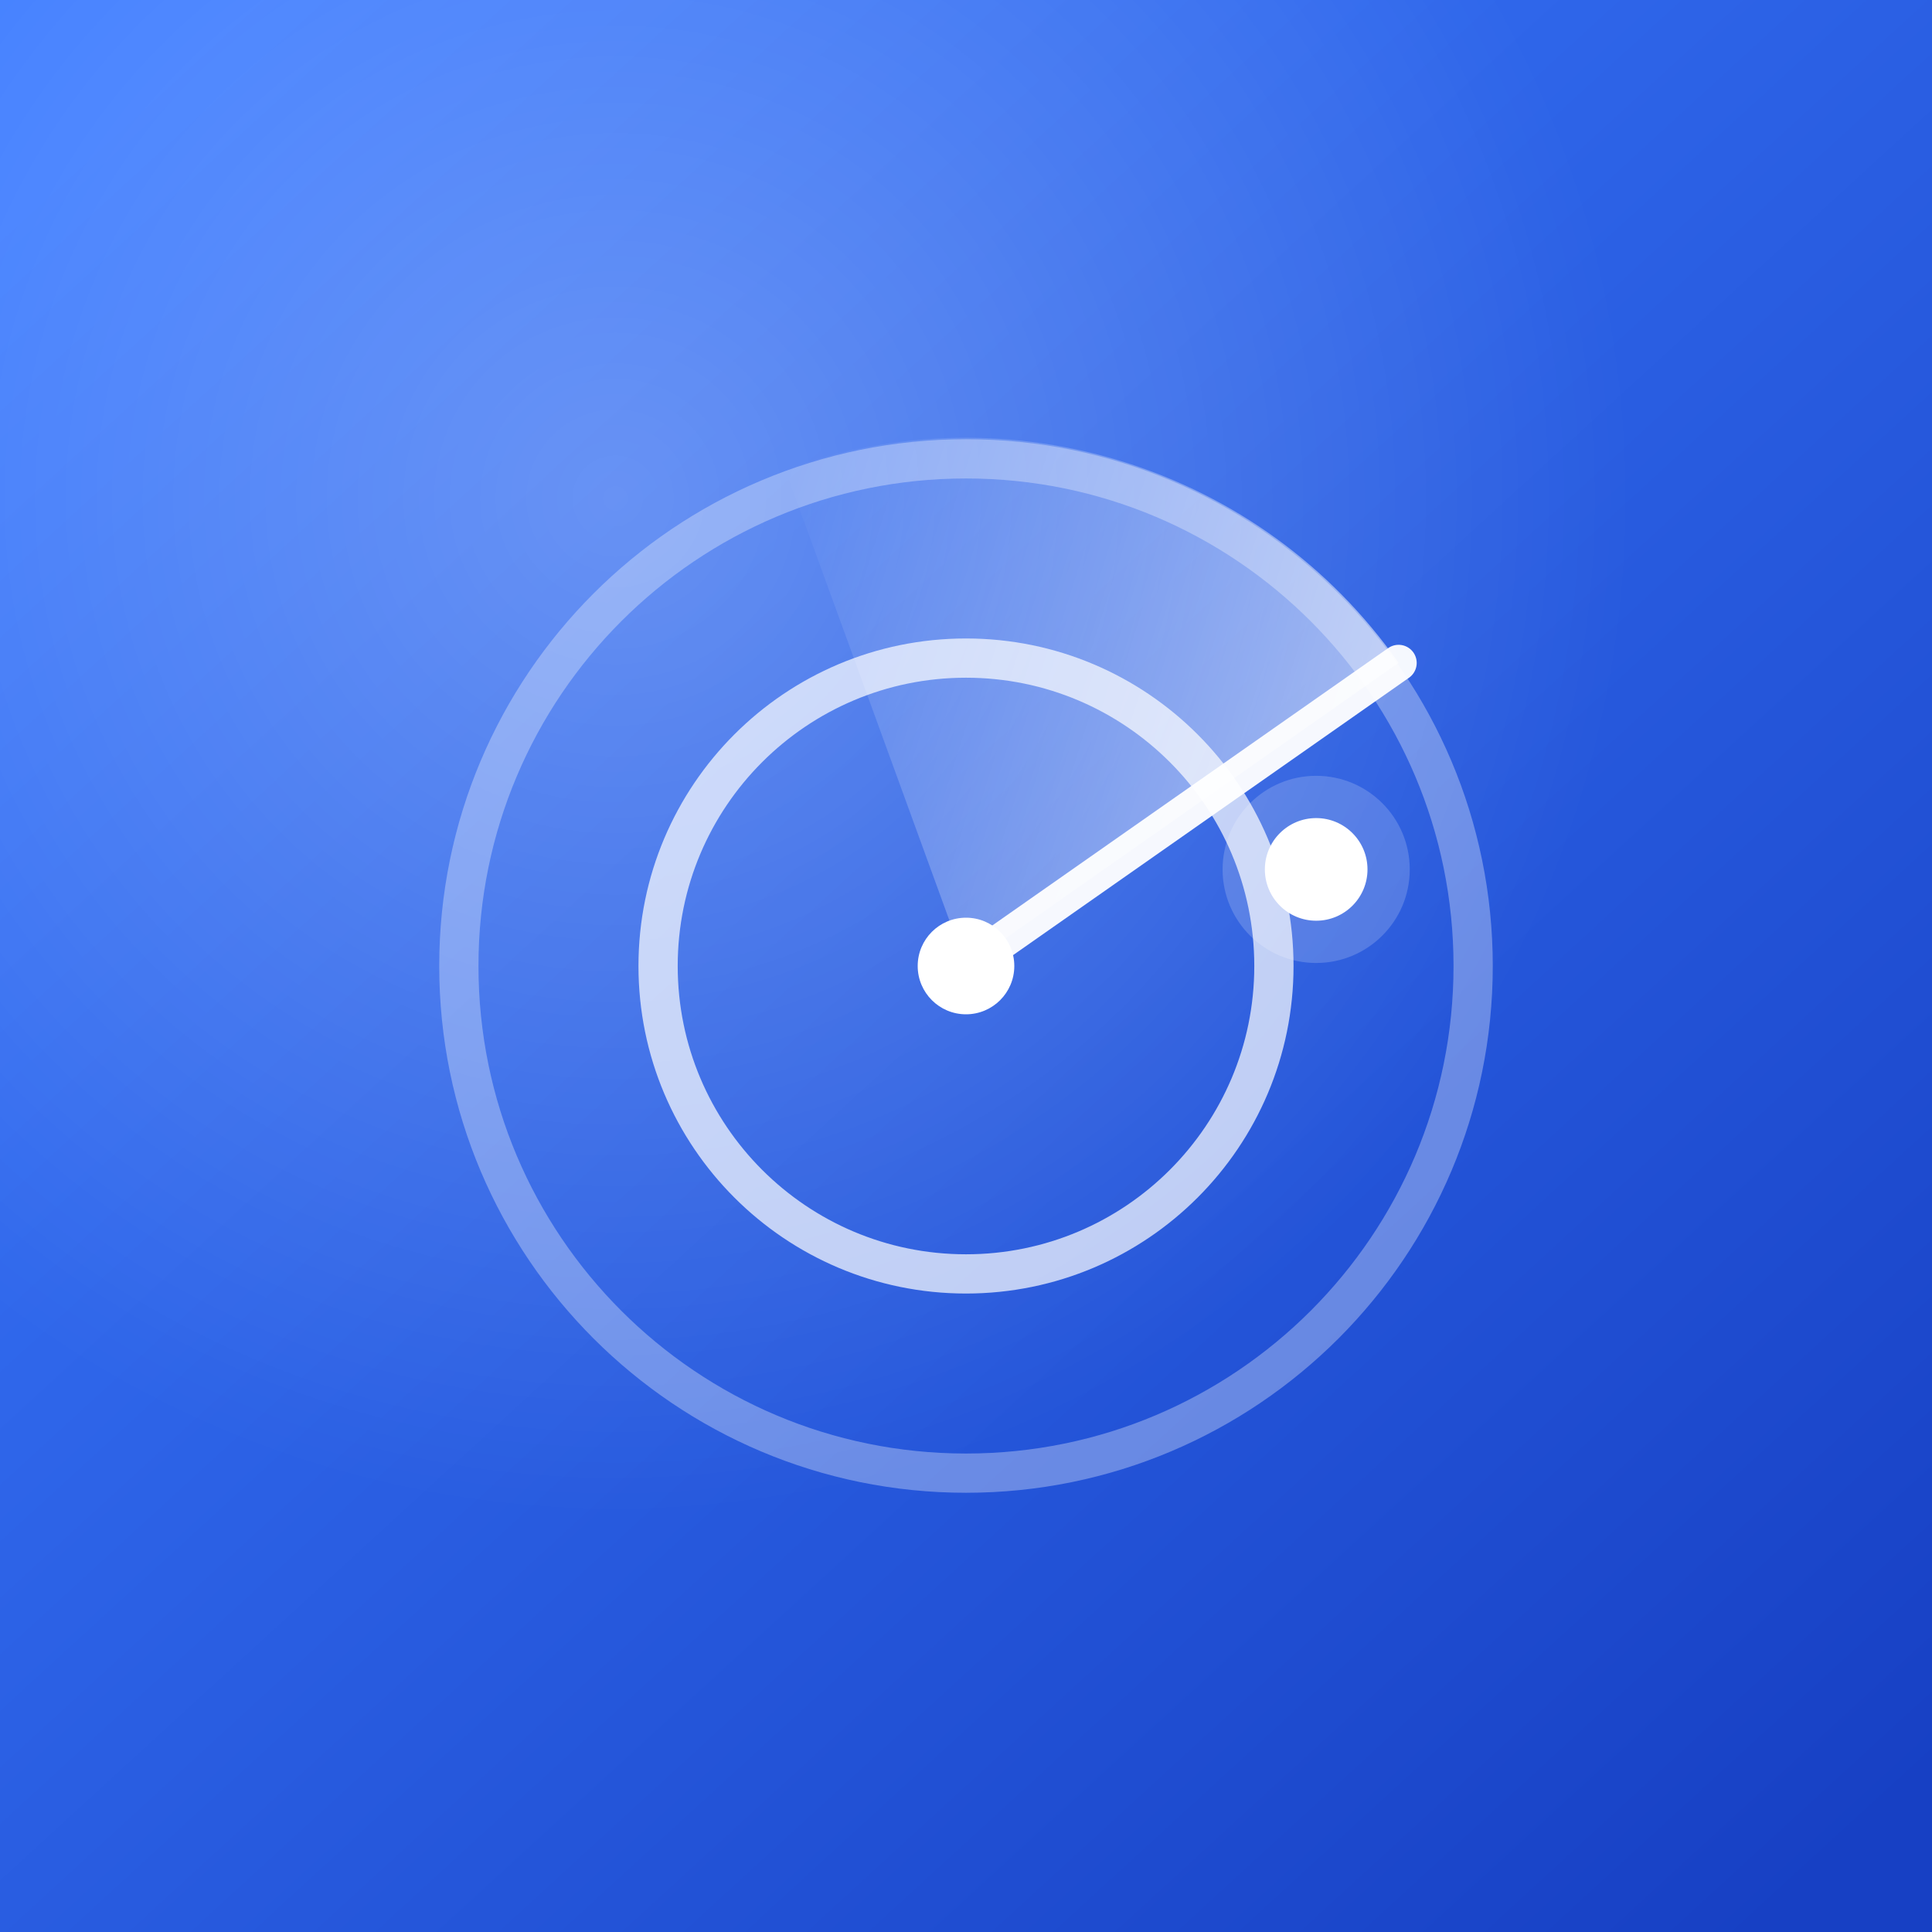
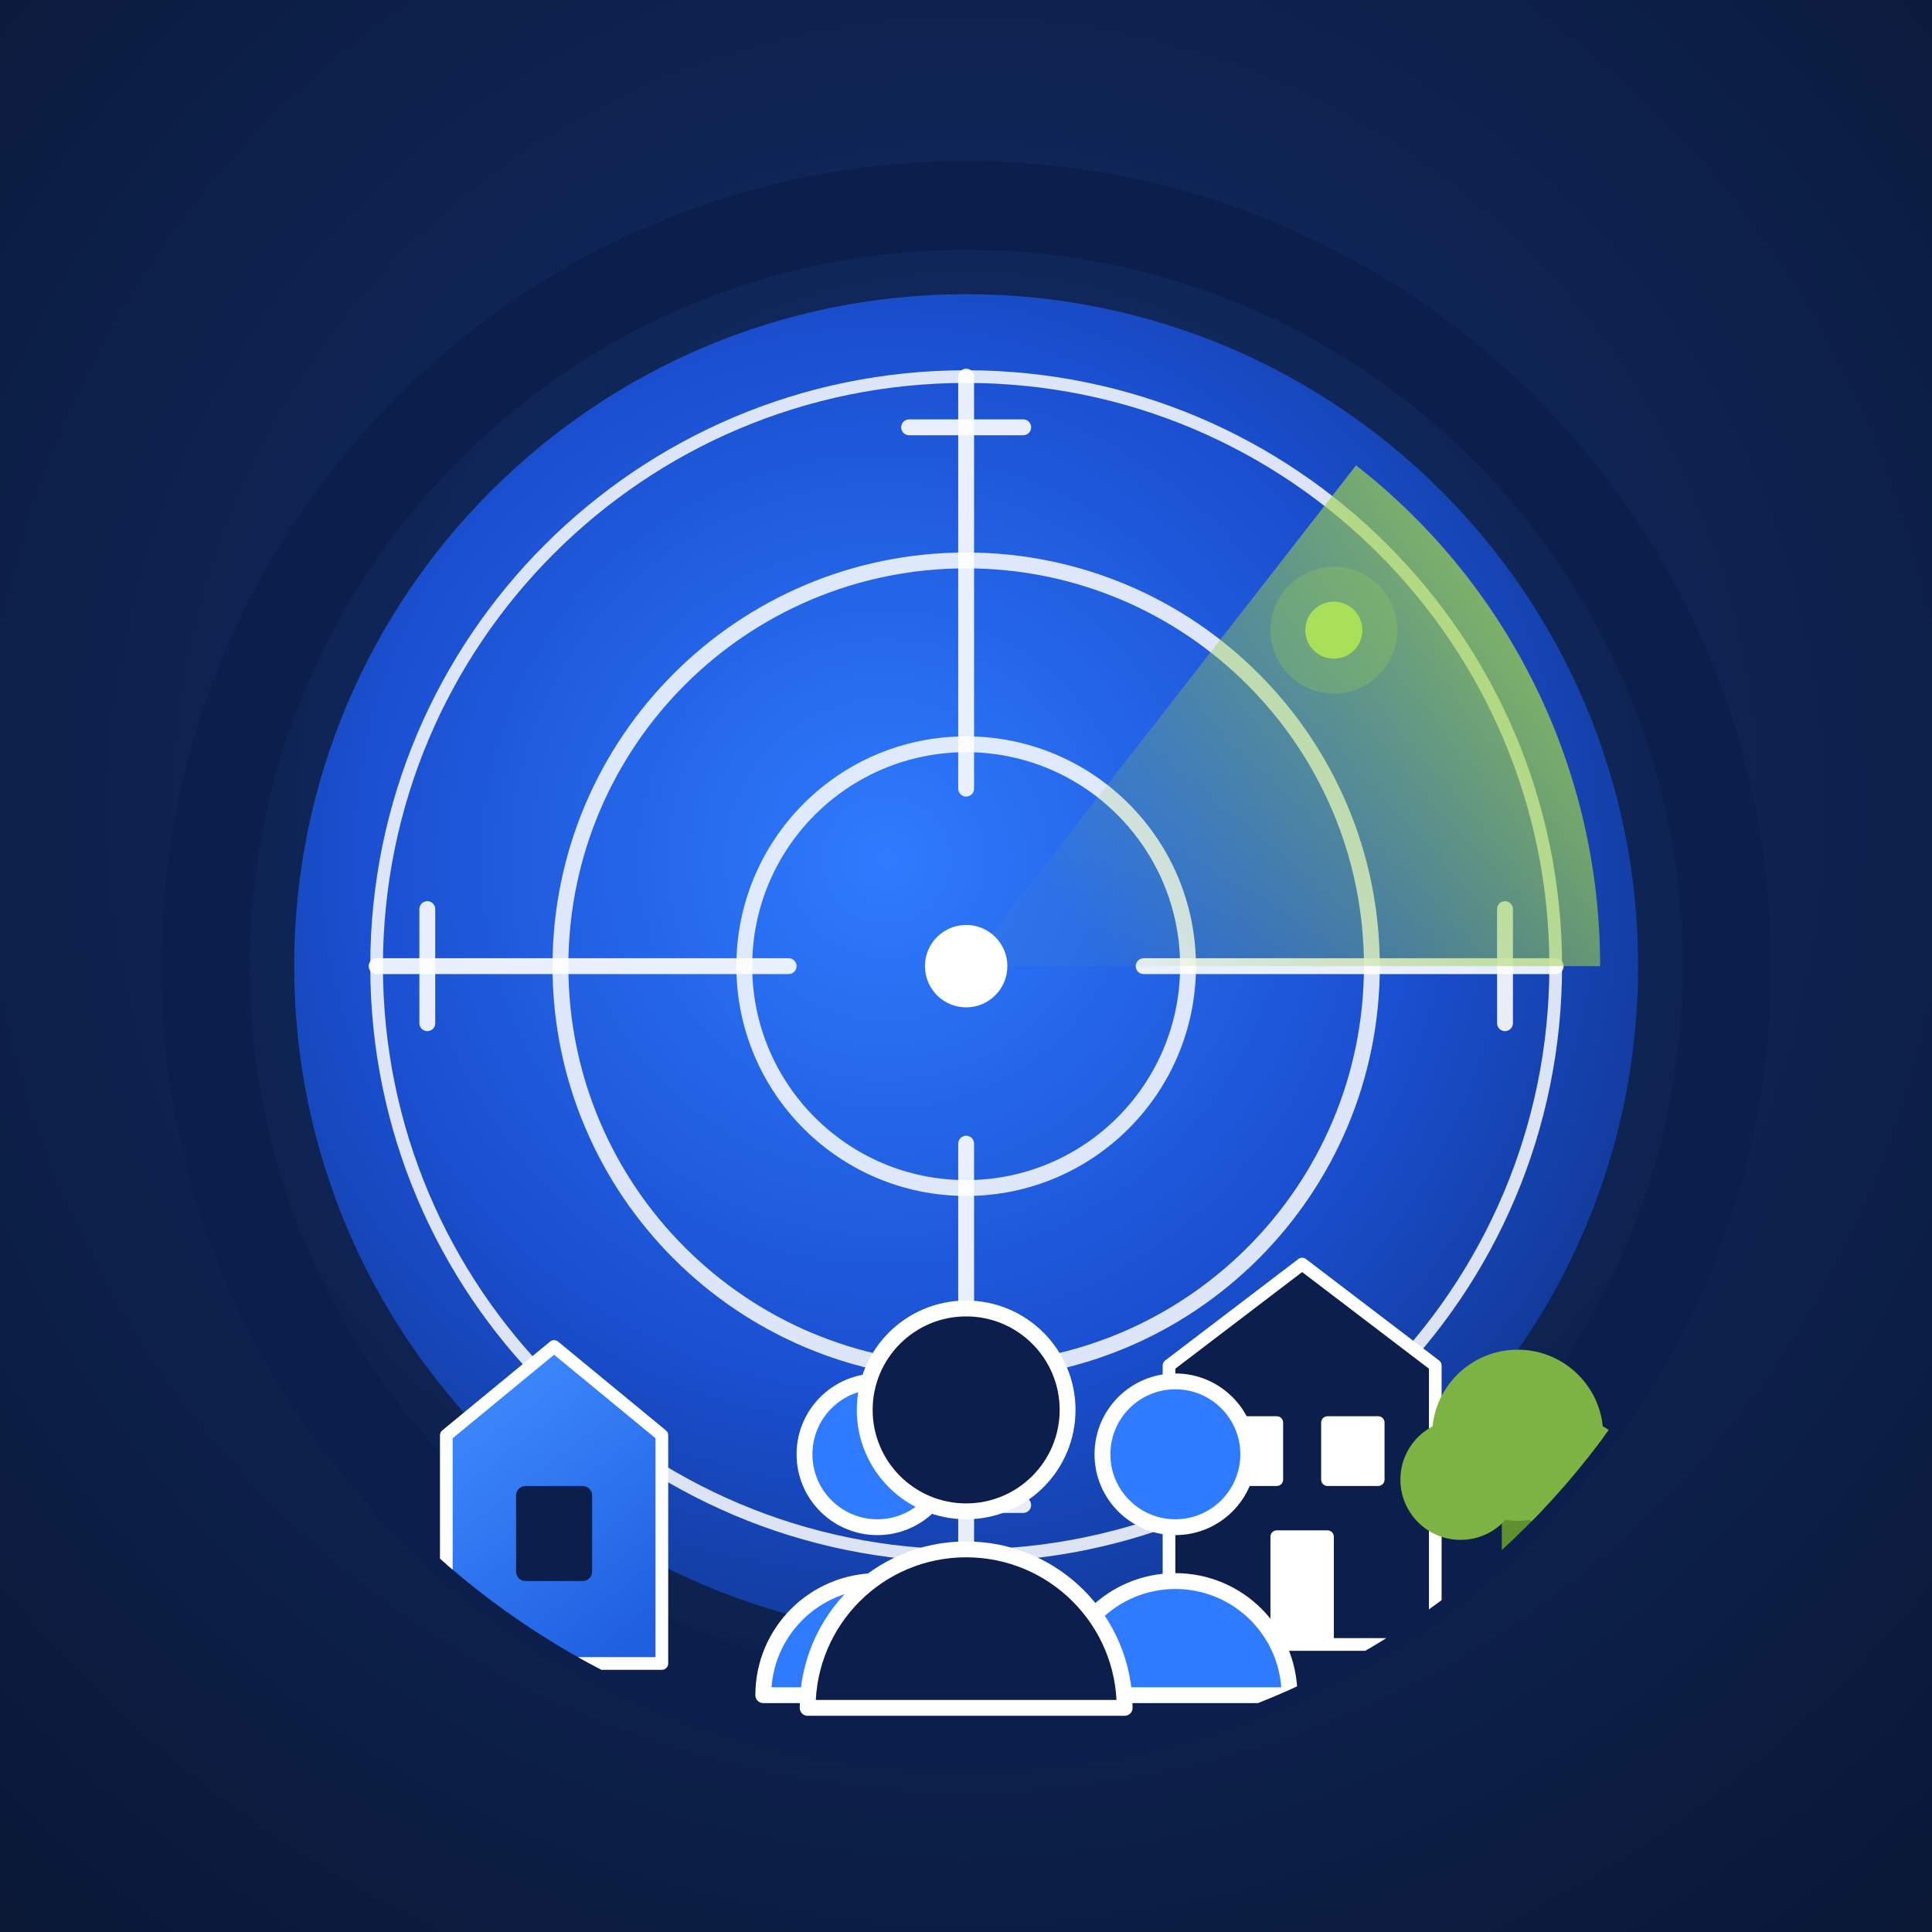
<svg xmlns="http://www.w3.org/2000/svg" width="512" height="512" viewBox="0 0 512 512" fill="none">
  <defs>
-     <linearGradient id="mbg" x1="40" y1="20" x2="480" y2="500" gradientUnits="userSpaceOnUse">
-       <stop offset="0" stop-color="#3C7BFF" />
-       <stop offset="1" stop-color="#1740C4" />
-     </linearGradient>
-     <radialGradient id="mglow" cx="0.32" cy="0.26" r="0.95">
-       <stop offset="0" stop-color="#ffffff" stop-opacity="0.26" />
-       <stop offset="0.55" stop-color="#ffffff" stop-opacity="0" />
+     <radialGradient id="mbg" cx="0.5" cy="0.42" r="0.75">
+       <stop offset="0" stop-color="#122f6e" />
+       <stop offset="1" stop-color="#0a1836" />
    </radialGradient>
-     <linearGradient id="msweep" x1="399" y1="156" x2="196" y2="92" gradientUnits="userSpaceOnUse">
-       <stop offset="0" stop-color="#ffffff" stop-opacity="0.55" />
-       <stop offset="1" stop-color="#ffffff" stop-opacity="0" />
-     </linearGradient>
  </defs>
  <rect width="512" height="512" fill="url(#mbg)" />
-   <rect width="512" height="512" fill="url(#mglow)" />
-   <g transform="translate(51.2,51.2) scale(0.8)" stroke-linecap="round">
-     <circle cx="256" cy="256" r="168" fill="none" stroke="#ffffff" stroke-opacity="0.32" stroke-width="13" />
-     <circle cx="256" cy="256" r="102" fill="none" stroke="#ffffff" stroke-opacity="0.7" stroke-width="13" />
-     <path d="M256 256 L399.3 155.6 A175 175 0 0 0 196.1 91.6 Z" fill="url(#msweep)" />
-     <line x1="256" y1="256" x2="399.3" y2="155.6" stroke="#ffffff" stroke-opacity="0.95" stroke-width="12" />
-     <circle cx="372" cy="224" r="31" fill="#ffffff" fill-opacity="0.18" />
-     <circle cx="372" cy="224" r="17" fill="#ffffff" />
-     <circle cx="256" cy="256" r="16" fill="#ffffff" />
+   <g transform="translate(41,41) scale(0.84)">
+     <defs>
+       <radialGradient id="face" cx="0.44" cy="0.42" r="0.72">
+         <stop offset="0" stop-color="#2f7bff" />
+         <stop offset="0.55" stop-color="#1a4fd0" />
+         <stop offset="1" stop-color="#0e2f7e" />
+       </radialGradient>
+       <linearGradient id="sweep" x1="456" y1="150" x2="300" y2="256" gradientUnits="userSpaceOnUse">
+         <stop offset="0" stop-color="#a3d84f" stop-opacity="0.85" />
+         <stop offset="1" stop-color="#8bc34a" stop-opacity="0.05" />
+       </linearGradient>
+       <linearGradient id="bluehouse" x1="90" y1="392" x2="150" y2="470" gradientUnits="userSpaceOnUse">
+         <stop offset="0" stop-color="#3f8bff" />
+         <stop offset="1" stop-color="#1f5fe0" />
+       </linearGradient>
+       <clipPath id="face-clip">
+         <circle cx="256" cy="256" r="212" />
+       </clipPath>
+       <clipPath id="badge-clip">
+         <circle cx="256" cy="256" r="250" />
+       </clipPath>
+     </defs>
+     <circle cx="256" cy="256" r="240" fill="none" stroke="#0c1f4c" stroke-width="28" />
+     <circle cx="256" cy="256" r="212" fill="url(#face)" />
+     <g clip-path="url(#face-clip)">
+       <g stroke="#ffffff" stroke-width="5" stroke-linecap="round" stroke-opacity="0.9">
+         <line x1="256" y1="70" x2="256" y2="200" />
+         <line x1="256" y1="312" x2="256" y2="442" />
+         <line x1="70" y1="256" x2="200" y2="256" />
+         <line x1="312" y1="256" x2="442" y2="256" />
+         <line x1="238" y1="86" x2="274" y2="86" />
+         <line x1="238" y1="426" x2="274" y2="426" />
+         <line x1="86" y1="238" x2="86" y2="274" />
+         <line x1="426" y1="238" x2="426" y2="274" />
+       </g>
+       <g fill="none" stroke="#ffffff" stroke-opacity="0.85">
+         <circle cx="256" cy="256" r="186" stroke-width="4" />
+         <circle cx="256" cy="256" r="128" stroke-width="5" />
+         <circle cx="256" cy="256" r="70" stroke-width="5" />
+       </g>
+       <path d="M256 256 L456 256 A200 200 0 0 0 379 98 Z" fill="url(#sweep)" />
+       <circle cx="372" cy="150" r="20" fill="#a3d84f" fill-opacity="0.25" />
+       <circle cx="372" cy="150" r="9" fill="#a8e05a" />
+       <circle cx="256" cy="256" r="13" fill="#ffffff" />
+     </g>
+     <g clip-path="url(#badge-clip)">
+       <path d="M92 476 L92 404 L126 376 L160 404 L160 476 Z" fill="url(#bluehouse)" stroke="#ffffff" stroke-width="4" stroke-linejoin="round" />
+       <rect x="114" y="420" width="24" height="30" rx="3" fill="#0c1f4c" />
+       <path d="M320 470 L320 382 L362 350 L404 382 L404 470 Z" fill="#0c1f4c" stroke="#ffffff" stroke-width="4" stroke-linejoin="round" />
+       <rect x="336" y="398" width="20" height="22" rx="2" fill="#ffffff" />
+       <rect x="368" y="398" width="20" height="22" rx="2" fill="#ffffff" />
+       <rect x="352" y="434" width="20" height="36" rx="2" fill="#ffffff" />
+       <rect x="425" y="418" width="11" height="42" rx="4" fill="#5f8f2e" />
+       <circle cx="430" cy="404" r="27" fill="#7cb342" />
+       <circle cx="412" cy="418" r="19" fill="#7cb342" />
+       <circle cx="448" cy="418" r="19" fill="#7cb342" />
+       <g stroke="#ffffff" stroke-width="5" stroke-linejoin="round">
+         <path d="M192 486 a36 36 0 0 1 72 0 Z" fill="#2f7bff" />
+         <circle cx="228" cy="410" r="23" fill="#2f7bff" />
+         <path d="M286 486 a36 36 0 0 1 72 0 Z" fill="#2f7bff" />
+         <circle cx="322" cy="410" r="23" fill="#2f7bff" />
+         <path d="M206 490 a50 50 0 0 1 100 0 Z" fill="#0c1f4c" />
+         <circle cx="256" cy="396" r="32" fill="#0c1f4c" />
+       </g>
+     </g>
  </g>
</svg>
